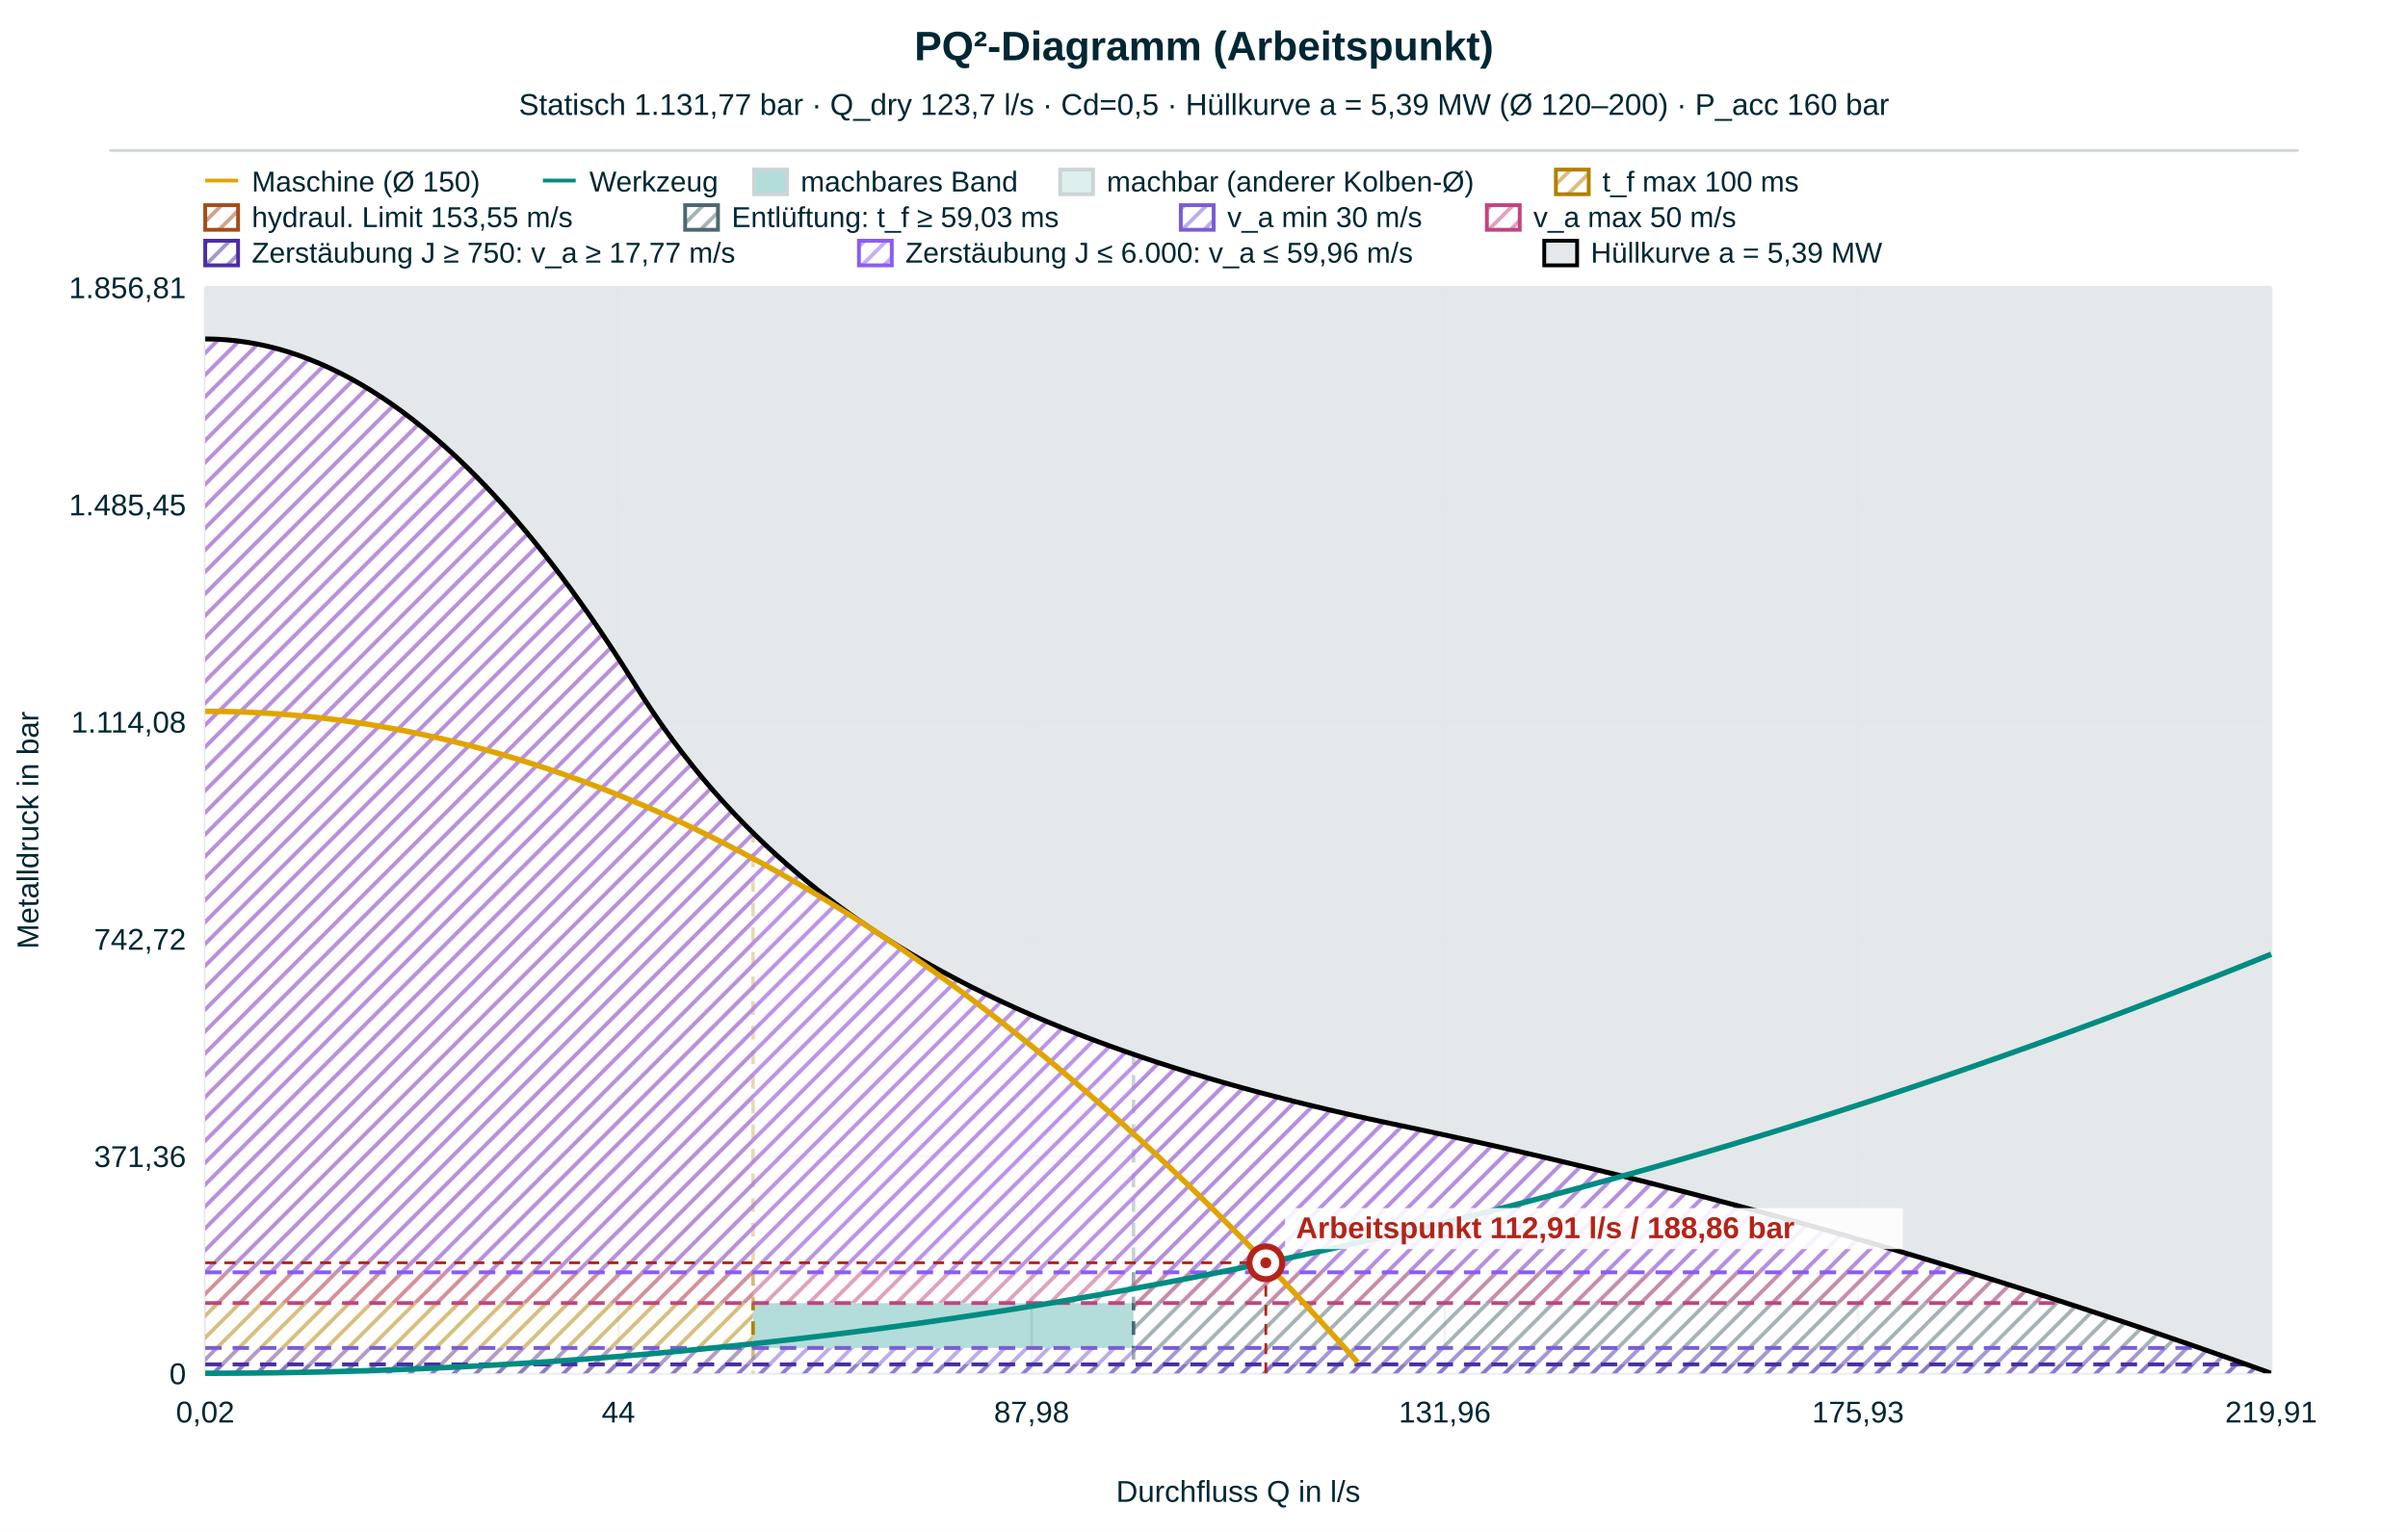
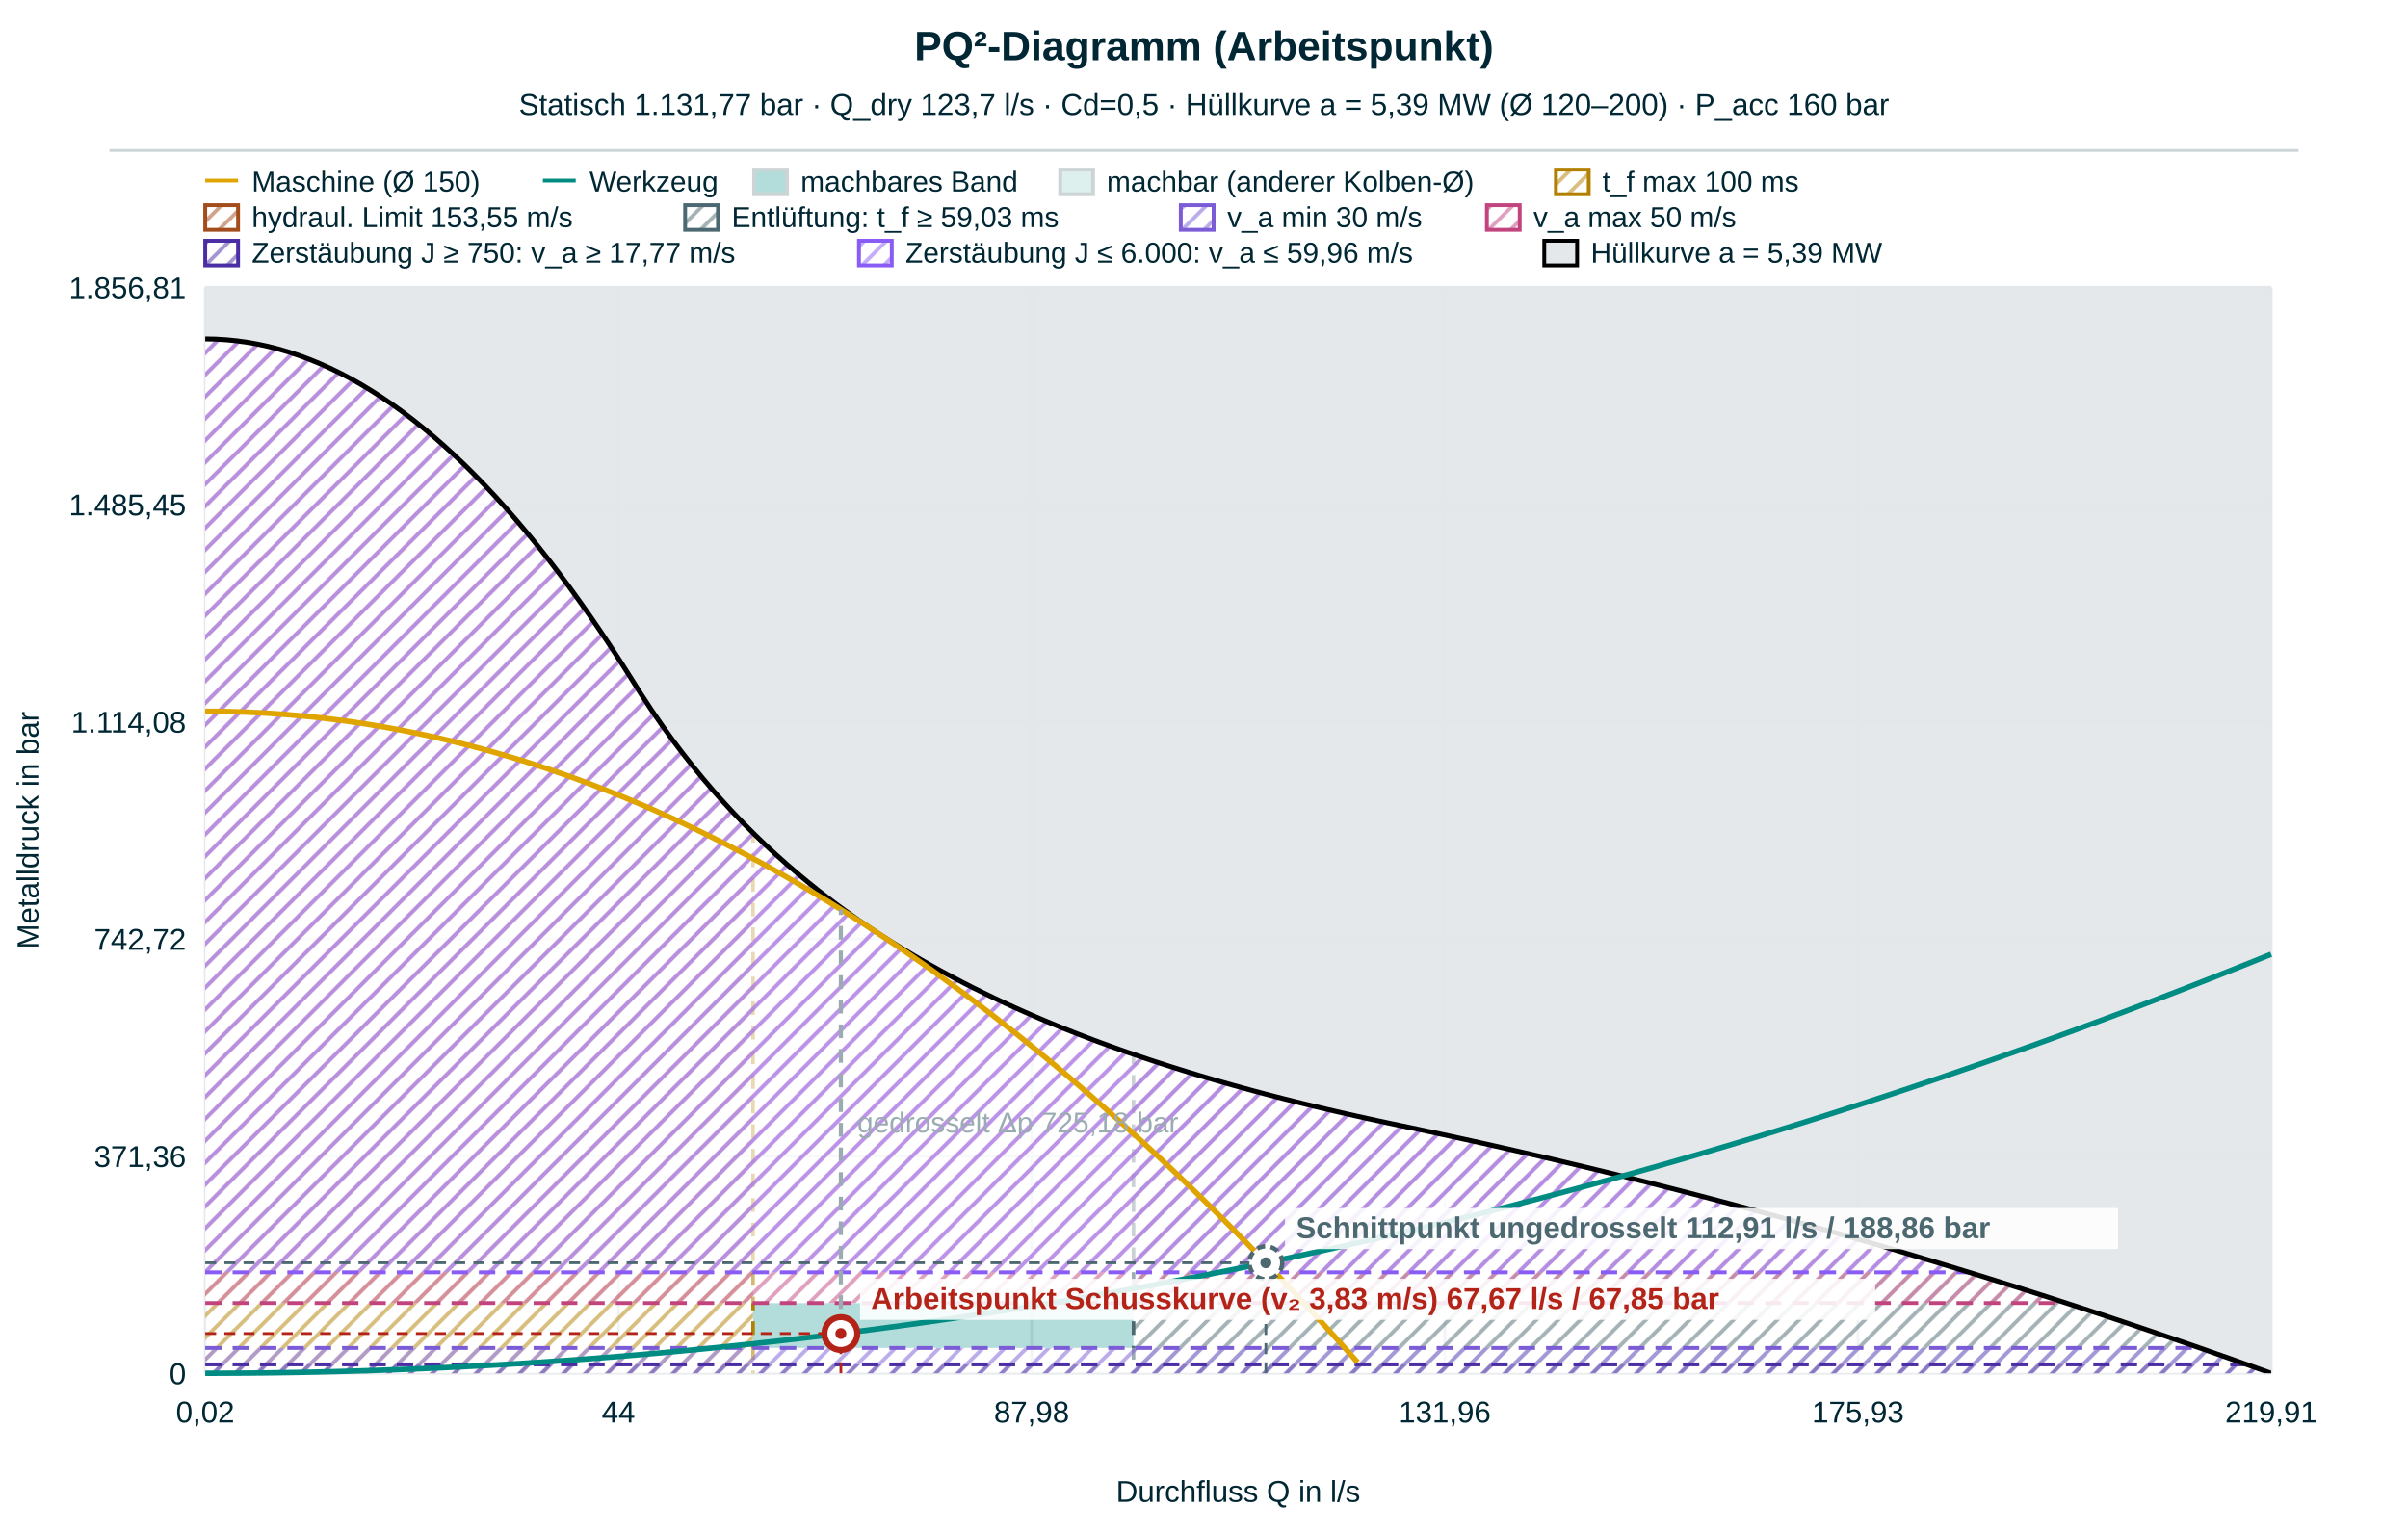
<svg xmlns="http://www.w3.org/2000/svg" viewBox="0 0 880 560" font-family="Arial, Helvetica, sans-serif" role="img">
  <defs>
    <clipPath id="clip0">
      <path d="M75.00 105.00h755.00v397.00h-755.00Z" />
    </clipPath>
    <clipPath id="clip1">
      <path d="M275.21 104.00h555.79v399.00h-555.79Z" />
    </clipPath>
    <clipPath id="clip2">
      <path d="M74.00 104.00h949.94v399.00h-949.94Z" />
    </clipPath>
    <clipPath id="clip3">
      <path d="M74.00 104.00h340.24v399.00h-340.24Z" />
    </clipPath>
    <clipPath id="clip4">
      <path d="M74.00 104.00h757.00v388.76h-757.00Z" />
    </clipPath>
    <clipPath id="clip5">
      <path d="M74.00 476.34h757.00v26.66h-757.00Z" />
    </clipPath>
    <clipPath id="clip6">
      <path d="M74.00 104.00h757.00v394.76h-757.00Z" />
    </clipPath>
    <clipPath id="clip7">
      <path d="M74.00 465.11h757.00v37.89h-757.00Z" />
    </clipPath>
    <clipPath id="clip8">
      <path d="M75.00 123.90L78.79 123.98L82.59 124.21L86.38 124.58L90.18 125.10L93.97 125.76L97.76 126.57L101.56 127.53L105.35 128.64L109.15 129.90L112.94 131.30L116.73 132.85L120.53 134.55L124.32 136.39L128.12 138.38L131.91 140.52L135.70 142.81L139.50 145.24L143.29 147.82L147.09 150.55L150.88 153.43L154.67 156.45L158.47 159.62L162.26 162.94L166.06 166.40L169.85 170.01L173.64 173.77L177.44 177.68L181.23 181.73L185.03 185.93L188.82 190.28L192.61 194.78L196.41 199.42L200.20 204.21L203.99 209.15L207.79 214.23L211.58 219.47L215.38 224.85L219.17 230.37L222.96 236.05L226.76 241.87L230.55 247.84L234.35 253.86L238.14 259.63L241.93 265.14L245.73 270.40L249.52 275.43L253.32 280.25L257.11 284.87L260.90 289.30L264.70 293.55L268.49 297.63L272.29 301.56L276.08 305.34L279.87 308.98L283.67 312.49L287.46 315.87L291.26 319.14L295.05 322.29L298.84 325.34L302.64 328.28L306.43 331.13L310.23 333.88L314.02 336.55L317.81 339.13L321.61 341.64L325.40 344.07L329.20 346.42L332.99 348.71L336.78 350.93L340.58 353.09L344.37 355.19L348.17 357.22L351.96 359.21L355.75 361.14L359.55 363.01L363.34 364.84L367.14 366.62L370.93 368.36L374.72 370.05L378.52 371.70L382.31 373.31L386.11 374.88L389.90 376.41L393.69 377.90L397.49 379.36L401.28 380.79L405.08 382.18L408.87 383.54L412.66 384.87L416.46 386.17L420.25 387.45L424.05 388.69L427.84 389.91L431.63 391.10L435.43 392.27L439.22 393.41L443.02 394.53L446.81 395.63L450.60 396.70L454.40 397.75L458.19 398.79L461.98 399.80L465.78 400.79L469.57 401.76L473.37 402.72L477.16 403.65L480.95 404.57L484.75 405.47L488.54 406.36L492.34 407.23L496.13 408.08L499.92 408.92L503.72 409.74L507.51 410.55L511.31 411.35L515.10 412.14L518.89 412.94L522.69 413.75L526.48 414.57L530.28 415.39L534.07 416.22L537.86 417.05L541.66 417.89L545.45 418.74L549.25 419.60L553.04 420.46L556.83 421.33L560.63 422.21L564.42 423.09L568.22 423.98L572.01 424.88L575.80 425.78L579.60 426.69L583.39 427.61L587.19 428.53L590.98 429.46L594.77 430.40L598.57 431.35L602.36 432.30L606.16 433.26L609.95 434.23L613.74 435.20L617.54 436.18L621.33 437.16L625.13 438.16L628.92 439.16L632.71 440.16L636.51 441.18L640.30 442.20L644.10 443.23L647.89 444.26L651.68 445.30L655.48 446.35L659.27 447.41L663.07 448.47L666.86 449.54L670.65 450.61L674.45 451.69L678.24 452.78L682.04 453.88L685.83 454.98L689.62 456.09L693.42 457.21L697.21 458.34L701.01 459.47L704.80 460.60L708.59 461.75L712.39 462.90L716.18 464.06L719.97 465.22L723.77 466.39L727.56 467.57L731.36 468.76L735.15 469.95L738.94 471.15L742.74 472.36L746.53 473.57L750.33 474.79L754.12 476.02L757.91 477.25L761.71 478.49L765.50 479.74L769.30 480.99L773.09 482.26L776.88 483.52L780.68 484.80L784.47 486.08L788.27 487.37L792.06 488.67L795.85 489.97L799.65 491.28L803.44 492.59L807.24 493.92L811.03 495.25L814.82 496.58L818.62 497.93L822.41 499.28L826.21 500.64L830.00 502.00L830.00 503.00L75.00 503.00Z" />
    </clipPath>
    <clipPath id="clip9">
      <path d="M75.00 260.02L78.79 260.04L82.59 260.10L86.38 260.20L90.18 260.33L93.97 260.51L97.76 260.72L101.56 260.97L105.35 261.26L109.15 261.59L112.94 261.96L116.73 262.36L120.53 262.81L124.32 263.29L128.12 263.81L131.91 264.37L135.70 264.97L139.50 265.61L143.29 266.29L147.09 267.00L150.88 267.76L154.67 268.55L158.47 269.38L162.26 270.25L166.06 271.16L169.85 272.11L173.64 273.09L177.44 274.12L181.23 275.18L185.03 276.28L188.82 277.42L192.61 278.60L196.41 279.82L200.20 281.07L203.99 282.37L207.79 283.70L211.58 285.07L215.38 286.48L219.17 287.93L222.96 289.42L226.76 290.94L230.55 292.51L234.35 294.11L238.14 295.75L241.93 297.43L245.73 299.15L249.52 300.91L253.32 302.71L257.11 304.54L260.90 306.42L264.70 308.33L268.49 310.28L272.29 312.27L276.08 314.30L279.87 316.36L283.67 318.47L287.46 320.61L291.26 322.80L295.05 325.02L298.84 327.28L302.64 329.57L306.43 331.91L310.23 334.29L314.02 336.70L317.81 339.15L321.61 341.65L325.40 344.18L329.20 346.75L332.99 349.35L336.78 352.00L340.58 354.68L344.37 357.41L348.17 360.17L351.96 362.97L355.75 365.81L359.55 368.69L363.34 371.60L367.14 374.56L370.93 377.55L374.72 380.58L378.52 383.65L382.31 386.76L386.11 389.91L389.90 393.10L393.69 396.32L397.49 399.59L401.28 402.89L405.08 406.23L408.87 409.61L412.66 413.03L416.46 416.49L420.25 419.98L424.05 423.51L427.84 427.09L431.63 430.70L435.43 434.35L439.22 438.04L443.02 441.77L446.81 445.53L450.60 449.34L454.40 453.18L458.19 457.06L461.98 460.98L465.78 464.94L469.57 468.94L473.37 472.97L477.16 477.05L480.95 481.16L484.75 485.31L488.54 489.50L492.34 493.73L496.13 498.00L499.92 502.31L503.72 506.65L507.51 511.04L511.31 515.46L515.10 519.92L518.89 524.42L522.69 528.96L526.48 533.53L530.28 538.15L534.07 542.80L537.86 547.50L541.66 552.23L545.45 557.00L549.25 561.81L553.04 566.65L556.83 571.54L560.63 576.46L564.42 581.43L568.22 586.43L572.01 591.47L575.80 596.55L579.60 601.67L583.39 606.82L587.19 612.02L590.98 617.25L594.77 622.52L598.57 627.83L602.36 633.18L606.16 638.57L609.95 643.99L613.74 649.46L617.54 654.96L621.33 660.51L625.13 666.09L628.92 671.71L632.71 677.36L636.51 683.06L640.30 688.80L644.10 694.57L647.89 700.38L651.68 706.23L655.48 712.12L659.27 718.05L663.07 724.02L666.86 730.02L670.65 736.07L674.45 742.15L678.24 748.27L682.04 754.43L685.83 760.63L689.62 766.87L693.42 773.15L697.21 779.46L701.01 785.81L704.80 792.21L708.59 798.64L712.39 805.10L716.18 811.61L719.97 818.16L723.77 824.74L727.56 831.37L731.36 838.03L735.15 844.73L738.94 851.47L742.74 858.25L746.53 865.06L750.33 871.92L754.12 878.81L757.91 885.74L761.71 892.72L765.50 899.73L769.30 906.77L773.09 913.86L776.88 920.99L780.68 928.15L784.47 935.35L788.27 942.59L792.06 949.87L795.85 957.19L799.65 964.55L803.44 971.95L807.24 979.38L811.03 986.85L814.82 994.37L818.62 1001.92L822.41 1009.50L826.21 1017.13L830.00 1024.80L830.00 104.00L75.00 104.00Z" />
    </clipPath>
    <clipPath id="clip10">
      <path d="M75.00 123.90L78.79 123.98L82.59 124.21L86.38 124.58L90.18 125.10L93.97 125.76L97.76 126.57L101.56 127.53L105.35 128.64L109.15 129.90L112.94 131.30L116.73 132.85L120.53 134.55L124.32 136.39L128.12 138.38L131.91 140.52L135.70 142.81L139.50 145.24L143.29 147.82L147.09 150.55L150.88 153.43L154.67 156.45L158.47 159.62L162.26 162.94L166.06 166.40L169.85 170.01L173.64 173.77L177.44 177.68L181.23 181.73L185.03 185.93L188.82 190.28L192.61 194.78L196.41 199.42L200.20 204.21L203.99 209.15L207.79 214.23L211.58 219.47L215.38 224.85L219.17 230.37L222.96 236.05L226.76 241.87L230.55 247.84L234.35 253.86L238.14 259.63L241.93 265.14L245.73 270.40L249.52 275.43L253.32 280.25L257.11 284.87L260.90 289.30L264.70 293.55L268.49 297.63L272.29 301.56L276.08 305.34L279.87 308.98L283.67 312.49L287.46 315.87L291.26 319.14L295.05 322.29L298.84 325.34L302.64 328.28L306.43 331.13L310.23 333.88L314.02 336.55L317.81 339.13L321.61 341.64L325.40 344.07L329.20 346.42L332.99 348.71L336.78 350.93L340.58 353.09L344.37 355.19L348.17 357.22L351.96 359.21L355.75 361.14L359.55 363.01L363.34 364.84L367.14 366.62L370.93 368.36L374.72 370.05L378.52 371.70L382.31 373.31L386.11 374.88L389.90 376.41L393.69 377.90L397.49 379.36L401.28 380.79L405.08 382.18L408.87 383.54L412.66 384.87L416.46 386.17L420.25 387.45L424.05 388.69L427.84 389.91L431.63 391.10L435.43 392.27L439.22 393.41L443.02 394.53L446.81 395.63L450.60 396.70L454.40 397.75L458.19 398.79L461.98 399.80L465.78 400.79L469.57 401.76L473.37 402.72L477.16 403.65L480.95 404.57L484.75 405.47L488.54 406.36L492.34 407.23L496.13 408.08L499.92 408.92L503.72 409.74L507.51 410.55L511.31 411.35L515.10 412.14L518.89 412.94L522.69 413.75L526.48 414.57L530.28 415.39L534.07 416.22L537.86 417.05L541.66 417.89L545.45 418.74L549.25 419.60L553.04 420.46L556.83 421.33L560.63 422.21L564.42 423.09L568.22 423.98L572.01 424.88L575.80 425.78L579.60 426.69L583.39 427.61L587.19 428.53L590.98 429.46L594.77 430.40L598.57 431.35L602.36 432.30L606.16 433.26L609.95 434.23L613.74 435.20L617.54 436.18L621.33 437.16L625.13 438.16L628.92 439.16L632.71 440.16L636.51 441.18L640.30 442.20L644.10 443.23L647.89 444.26L651.68 445.30L655.48 446.35L659.27 447.41L663.07 448.47L666.86 449.54L670.65 450.61L674.45 451.69L678.24 452.78L682.04 453.88L685.83 454.98L689.62 456.09L693.42 457.21L697.21 458.34L701.01 459.47L704.80 460.60L708.59 461.75L712.39 462.90L716.18 464.06L719.97 465.22L723.77 466.39L727.56 467.57L731.36 468.76L735.15 469.95L738.94 471.15L742.74 472.36L746.53 473.57L750.33 474.79L754.12 476.02L757.91 477.25L761.71 478.49L765.50 479.74L769.30 480.99L773.09 482.26L776.88 483.52L780.68 484.80L784.47 486.08L788.27 487.37L792.06 488.67L795.85 489.97L799.65 491.28L803.44 492.59L807.24 493.92L811.03 495.25L814.82 496.58L818.62 497.93L822.41 499.28L826.21 500.64L830.00 502.00L830.00 502.00L75.00 502.00Z" />
    </clipPath>
    <pattern id="pat0" patternUnits="userSpaceOnUse" width="8" height="8">
      <path d="M-2 6L6 -2M2 10L10 2" fill="none" stroke="#b28000" stroke-opacity="0.5" stroke-width="1.4" />
    </pattern>
    <pattern id="pat1" patternUnits="userSpaceOnUse" width="8" height="8">
      <path d="M-2 6L6 -2M2 10L10 2" fill="none" stroke="#4c6870" stroke-opacity="0.5" stroke-width="1.4" />
    </pattern>
    <pattern id="pat2" patternUnits="userSpaceOnUse" width="8" height="8">
      <path d="M-2 6L6 -2M2 10L10 2" fill="none" stroke="#7b5cd6" stroke-opacity="0.5" stroke-width="1.4" />
    </pattern>
    <pattern id="pat3" patternUnits="userSpaceOnUse" width="8" height="8">
      <path d="M-2 6L6 -2M2 10L10 2" fill="none" stroke="#c2447e" stroke-opacity="0.5" stroke-width="1.4" />
    </pattern>
    <pattern id="pat4" patternUnits="userSpaceOnUse" width="8" height="8">
      <path d="M-2 6L6 -2M2 10L10 2" fill="none" stroke="#4b2ea3" stroke-opacity="0.5" stroke-width="1.4" />
    </pattern>
    <pattern id="pat5" patternUnits="userSpaceOnUse" width="8" height="8">
      <path d="M-2 6L6 -2M2 10L10 2" fill="none" stroke="#8a5cf6" stroke-opacity="0.5" stroke-width="1.4" />
    </pattern>
    <clipPath id="clip11">
      <path d="M74.00 104.00h757.00v399.00h-757.00Z" />
    </clipPath>
    <pattern id="pat6" patternUnits="userSpaceOnUse" width="8" height="8">
      <path d="M-2 6L6 -2M2 10L10 2" fill="none" stroke="#a34d1c" stroke-opacity="0.5" stroke-width="1.4" />
    </pattern>
  </defs>
  <rect x="0.00" y="0.00" width="880.00" height="560.00" fill="#ffffff" />
  <text x="440.00" y="22.00" font-family="Arial, Helvetica, sans-serif" font-size="15" font-weight="700" fill="#002733" text-anchor="middle">PQ²-Diagramm (Arbeitspunkt)</text>
  <text x="440.00" y="42.00" font-family="Arial, Helvetica, sans-serif" font-size="11" font-weight="400" fill="#002733" text-anchor="middle">Statisch 1.131,77 bar · Q_dry 123,7 l/s · Cd=0,5 · Hüllkurve a = 5,39 MW (Ø 120–200) · P_acc 160 bar</text>
  <path d="M40.00 55.00L840.00 55.00" fill="none" stroke="#ccd4d6" stroke-width="1" stroke-linejoin="round" />
  <path d="M75.00 105.00L75.00 502.00" fill="none" stroke="#e5e9eb" stroke-width="1" stroke-linejoin="round" />
  <path d="M75.00 105.00L830.00 105.00" fill="none" stroke="#e5e9eb" stroke-width="1" stroke-linejoin="round" />
  <text x="75.00" y="520.00" font-family="Arial, Helvetica, sans-serif" font-size="11" font-weight="400" fill="#002733" text-anchor="middle">0,02</text>
  <text x="68.00" y="109.00" font-family="Arial, Helvetica, sans-serif" font-size="11" font-weight="400" fill="#002733" text-anchor="end">1.856,81</text>
  <path d="M226.00 105.00L226.00 502.00" fill="none" stroke="#e5e9eb" stroke-width="1" stroke-linejoin="round" />
  <path d="M75.00 184.40L830.00 184.40" fill="none" stroke="#e5e9eb" stroke-width="1" stroke-linejoin="round" />
  <text x="226.00" y="520.00" font-family="Arial, Helvetica, sans-serif" font-size="11" font-weight="400" fill="#002733" text-anchor="middle">44</text>
  <text x="68.00" y="188.40" font-family="Arial, Helvetica, sans-serif" font-size="11" font-weight="400" fill="#002733" text-anchor="end">1.485,45</text>
  <path d="M377.00 105.00L377.00 502.00" fill="none" stroke="#e5e9eb" stroke-width="1" stroke-linejoin="round" />
  <path d="M75.00 263.80L830.00 263.80" fill="none" stroke="#e5e9eb" stroke-width="1" stroke-linejoin="round" />
  <text x="377.00" y="520.00" font-family="Arial, Helvetica, sans-serif" font-size="11" font-weight="400" fill="#002733" text-anchor="middle">87,98</text>
  <text x="68.00" y="267.80" font-family="Arial, Helvetica, sans-serif" font-size="11" font-weight="400" fill="#002733" text-anchor="end">1.114,08</text>
  <path d="M528.00 105.00L528.00 502.00" fill="none" stroke="#e5e9eb" stroke-width="1" stroke-linejoin="round" />
  <path d="M75.00 343.20L830.00 343.20" fill="none" stroke="#e5e9eb" stroke-width="1" stroke-linejoin="round" />
  <text x="528.00" y="520.00" font-family="Arial, Helvetica, sans-serif" font-size="11" font-weight="400" fill="#002733" text-anchor="middle">131,96</text>
  <text x="68.00" y="347.20" font-family="Arial, Helvetica, sans-serif" font-size="11" font-weight="400" fill="#002733" text-anchor="end">742,72</text>
  <path d="M679.00 105.00L679.00 502.00" fill="none" stroke="#e5e9eb" stroke-width="1" stroke-linejoin="round" />
  <path d="M75.00 422.60L830.00 422.60" fill="none" stroke="#e5e9eb" stroke-width="1" stroke-linejoin="round" />
  <text x="679.00" y="520.00" font-family="Arial, Helvetica, sans-serif" font-size="11" font-weight="400" fill="#002733" text-anchor="middle">175,93</text>
  <text x="68.00" y="426.60" font-family="Arial, Helvetica, sans-serif" font-size="11" font-weight="400" fill="#002733" text-anchor="end">371,36</text>
  <path d="M830.00 105.00L830.00 502.00" fill="none" stroke="#e5e9eb" stroke-width="1" stroke-linejoin="round" />
  <path d="M75.00 502.00L830.00 502.00" fill="none" stroke="#e5e9eb" stroke-width="1" stroke-linejoin="round" />
  <text x="830.00" y="520.00" font-family="Arial, Helvetica, sans-serif" font-size="11" font-weight="400" fill="#002733" text-anchor="middle">219,91</text>
  <text x="68.00" y="506.00" font-family="Arial, Helvetica, sans-serif" font-size="11" font-weight="400" fill="#002733" text-anchor="end">0</text>
  <text x="452.50" y="549.00" font-family="Arial, Helvetica, sans-serif" font-size="11" font-weight="400" fill="#002733" text-anchor="middle">Durchfluss Q in l/s</text>
  <text x="0.00" y="0.00" font-family="Arial, Helvetica, sans-serif" font-size="11" font-weight="400" fill="#002733" text-anchor="middle" transform="translate(14.00 303.50) rotate(-90.00)">Metalldruck in bar</text>
  <g clip-path="url(#clip0)">
    <g clip-path="url(#clip1)">
      <g clip-path="url(#clip2)">
        <g clip-path="url(#clip3)">
          <g clip-path="url(#clip4)">
            <g clip-path="url(#clip5)">
              <g clip-path="url(#clip6)">
                <g clip-path="url(#clip7)">
                  <g clip-path="url(#clip8)">
                    <rect x="75.00" y="105.00" width="755.00" height="397.00" fill="rgba(0,140,130,.30)" />
                    <g clip-path="url(#clip9)">
                      <rect x="75.00" y="105.00" width="755.00" height="397.00" fill="rgba(255,255,255,.6)" />
                    </g>
                  </g>
                </g>
              </g>
            </g>
          </g>
        </g>
      </g>
    </g>
    <g clip-path="url(#clip10)">
      <path d="M75.00 105.00h200.21v397.00h-200.21Z" fill="rgba(255,255,255,.45)" fill-rule="nonzero" />
      <path d="M75.00 105.00h200.21v397.00h-200.21Z" fill="url(#pat0)" fill-rule="nonzero" />
      <path d="M275.21 105.00L275.21 502.00" fill="none" stroke="#b28000" stroke-width="1.3" stroke-dasharray="5 4" stroke-linejoin="round" />
      <path d="M414.24 105.00h415.76v397.00h-415.76Z" fill="rgba(255,255,255,.45)" fill-rule="nonzero" />
      <path d="M414.24 105.00h415.76v397.00h-415.76Z" fill="url(#pat1)" fill-rule="nonzero" />
      <path d="M414.24 105.00L414.24 502.00" fill="none" stroke="#4c6870" stroke-width="1.3" stroke-dasharray="5 4" stroke-linejoin="round" />
      <path d="M75.00 492.76h755.00v9.24h-755.00Z" fill="rgba(255,255,255,.45)" fill-rule="nonzero" />
      <path d="M75.00 492.76h755.00v9.24h-755.00Z" fill="url(#pat2)" fill-rule="nonzero" />
      <path d="M75.00 492.76L830.00 492.76" fill="none" stroke="#7b5cd6" stroke-width="1.4" stroke-dasharray="6 4" stroke-linejoin="round" />
      <path d="M75.00 105.00h755.00v371.34h-755.00Z" fill="rgba(255,255,255,.45)" fill-rule="nonzero" />
      <path d="M75.00 105.00h755.00v371.34h-755.00Z" fill="url(#pat3)" fill-rule="nonzero" />
      <path d="M75.00 476.34L830.00 476.34" fill="none" stroke="#c2447e" stroke-width="1.4" stroke-dasharray="6 4" stroke-linejoin="round" />
      <path d="M75.00 498.76h755.00v3.24h-755.00Z" fill="rgba(255,255,255,.45)" fill-rule="nonzero" />
      <path d="M75.00 498.76h755.00v3.24h-755.00Z" fill="url(#pat4)" fill-rule="nonzero" />
      <path d="M75.00 498.76L830.00 498.76" fill="none" stroke="#4b2ea3" stroke-width="1.4" stroke-dasharray="6 4" stroke-linejoin="round" />
      <path d="M75.00 105.00h755.00v360.11h-755.00Z" fill="rgba(255,255,255,.45)" fill-rule="nonzero" />
      <path d="M75.00 105.00h755.00v360.11h-755.00Z" fill="url(#pat5)" fill-rule="nonzero" />
      <path d="M75.00 465.11L830.00 465.11" fill="none" stroke="#8a5cf6" stroke-width="1.4" stroke-dasharray="6 4" stroke-linejoin="round" />
    </g>
    <path d="M75.00 123.90L78.79 123.98L82.59 124.21L86.38 124.58L90.18 125.10L93.97 125.76L97.76 126.57L101.56 127.53L105.35 128.64L109.15 129.90L112.94 131.30L116.73 132.85L120.53 134.55L124.32 136.39L128.12 138.38L131.91 140.52L135.70 142.81L139.50 145.24L143.29 147.82L147.09 150.55L150.88 153.43L154.67 156.45L158.47 159.62L162.26 162.94L166.06 166.40L169.85 170.01L173.64 173.77L177.44 177.68L181.23 181.73L185.03 185.93L188.82 190.28L192.61 194.78L196.41 199.42L200.20 204.21L203.99 209.15L207.79 214.23L211.58 219.47L215.38 224.85L219.17 230.37L222.96 236.05L226.76 241.87L230.55 247.84L234.35 253.86L238.14 259.63L241.93 265.14L245.73 270.40L249.52 275.43L253.32 280.25L257.11 284.87L260.90 289.30L264.70 293.55L268.49 297.63L272.29 301.56L276.08 305.34L279.87 308.98L283.67 312.49L287.46 315.87L291.26 319.14L295.05 322.29L298.84 325.34L302.64 328.28L306.43 331.13L310.23 333.88L314.02 336.55L317.81 339.13L321.61 341.64L325.40 344.07L329.20 346.42L332.99 348.71L336.78 350.93L340.58 353.09L344.37 355.19L348.17 357.22L351.96 359.21L355.75 361.14L359.55 363.01L363.34 364.84L367.14 366.62L370.93 368.36L374.72 370.05L378.52 371.70L382.31 373.31L386.11 374.88L389.90 376.41L393.69 377.90L397.49 379.36L401.28 380.79L405.08 382.18L408.87 383.54L412.66 384.87L416.46 386.17L420.25 387.45L424.05 388.69L427.84 389.91L431.63 391.10L435.43 392.27L439.22 393.41L443.02 394.53L446.81 395.63L450.60 396.70L454.40 397.75L458.19 398.79L461.98 399.80L465.78 400.79L469.57 401.76L473.37 402.72L477.16 403.65L480.95 404.57L484.75 405.47L488.54 406.36L492.34 407.23L496.13 408.08L499.92 408.92L503.72 409.74L507.51 410.55L511.31 411.35L515.10 412.14L518.89 412.94L522.69 413.75L526.48 414.57L530.28 415.39L534.07 416.22L537.86 417.05L541.66 417.89L545.45 418.74L549.25 419.60L553.04 420.46L556.83 421.33L560.63 422.21L564.42 423.09L568.22 423.98L572.01 424.88L575.80 425.78L579.60 426.69L583.39 427.61L587.19 428.53L590.98 429.46L594.77 430.40L598.57 431.35L602.36 432.30L606.16 433.26L609.95 434.23L613.74 435.20L617.54 436.18L621.33 437.16L625.13 438.16L628.92 439.16L632.71 440.16L636.51 441.18L640.30 442.20L644.10 443.23L647.89 444.26L651.68 445.30L655.48 446.35L659.27 447.41L663.07 448.47L666.86 449.54L670.65 450.61L674.45 451.69L678.24 452.78L682.04 453.88L685.83 454.98L689.62 456.09L693.42 457.21L697.21 458.34L701.01 459.47L704.80 460.60L708.59 461.75L712.39 462.90L716.18 464.06L719.97 465.22L723.77 466.39L727.56 467.57L731.36 468.76L735.15 469.95L738.94 471.15L742.74 472.36L746.53 473.57L750.33 474.79L754.12 476.02L757.91 477.25L761.71 478.49L765.50 479.74L769.30 480.99L773.09 482.26L776.88 483.52L780.68 484.80L784.47 486.08L788.27 487.37L792.06 488.67L795.85 489.97L799.65 491.28L803.44 492.59L807.24 493.92L811.03 495.25L814.82 496.58L818.62 497.93L822.41 499.28L826.21 500.64L830.00 502.00L830.00 105.00L75.00 105.00Z" fill="rgba(226,231,233,.93)" fill-rule="nonzero" />
    <path d="M75.00 123.90L78.79 123.98L82.59 124.21L86.38 124.58L90.18 125.10L93.97 125.76L97.76 126.57L101.56 127.53L105.35 128.64L109.15 129.90L112.94 131.30L116.73 132.85L120.53 134.55L124.32 136.39L128.12 138.38L131.91 140.52L135.70 142.81L139.50 145.24L143.29 147.82L147.09 150.55L150.88 153.43L154.67 156.45L158.47 159.62L162.26 162.94L166.06 166.40L169.85 170.01L173.64 173.77L177.44 177.68L181.23 181.73L185.03 185.93L188.82 190.28L192.61 194.78L196.41 199.42L200.20 204.21L203.99 209.15L207.79 214.23L211.58 219.47L215.38 224.85L219.17 230.37L222.96 236.05L226.76 241.87L230.55 247.84L234.35 253.86L238.14 259.63L241.93 265.14L245.73 270.40L249.52 275.43L253.32 280.25L257.11 284.87L260.90 289.30L264.70 293.55L268.49 297.63L272.29 301.56L276.08 305.34L279.87 308.98L283.67 312.49L287.46 315.87L291.26 319.14L295.05 322.29L298.84 325.34L302.64 328.28L306.43 331.13L310.23 333.88L314.02 336.55L317.81 339.13L321.61 341.64L325.40 344.07L329.20 346.42L332.99 348.71L336.78 350.93L340.58 353.09L344.37 355.19L348.17 357.22L351.96 359.21L355.75 361.14L359.55 363.01L363.34 364.84L367.14 366.62L370.93 368.36L374.72 370.05L378.52 371.70L382.31 373.31L386.11 374.88L389.90 376.41L393.69 377.90L397.49 379.36L401.28 380.79L405.08 382.18L408.87 383.54L412.66 384.87L416.46 386.17L420.25 387.45L424.05 388.69L427.84 389.91L431.63 391.10L435.43 392.27L439.22 393.41L443.02 394.53L446.81 395.63L450.60 396.70L454.40 397.75L458.19 398.79L461.98 399.80L465.78 400.79L469.57 401.76L473.37 402.72L477.16 403.65L480.95 404.57L484.75 405.47L488.54 406.36L492.34 407.23L496.13 408.08L499.92 408.92L503.72 409.74L507.51 410.55L511.31 411.35L515.10 412.14L518.89 412.94L522.69 413.75L526.48 414.57L530.28 415.39L534.07 416.22L537.86 417.05L541.66 417.89L545.45 418.74L549.25 419.60L553.04 420.46L556.83 421.33L560.63 422.21L564.42 423.09L568.22 423.98L572.01 424.88L575.80 425.78L579.60 426.69L583.39 427.61L587.19 428.53L590.98 429.46L594.77 430.40L598.57 431.35L602.36 432.30L606.16 433.26L609.95 434.23L613.74 435.20L617.54 436.18L621.33 437.16L625.13 438.16L628.92 439.16L632.71 440.16L636.51 441.18L640.30 442.20L644.10 443.23L647.89 444.26L651.68 445.30L655.48 446.35L659.27 447.41L663.07 448.47L666.86 449.54L670.65 450.61L674.45 451.69L678.24 452.78L682.04 453.88L685.83 454.98L689.62 456.09L693.42 457.21L697.21 458.34L701.01 459.47L704.80 460.60L708.59 461.75L712.39 462.90L716.18 464.06L719.97 465.22L723.77 466.39L727.56 467.57L731.36 468.76L735.15 469.95L738.94 471.15L742.74 472.36L746.53 473.57L750.33 474.79L754.12 476.02L757.91 477.25L761.71 478.49L765.50 479.74L769.30 480.99L773.09 482.26L776.88 483.52L780.68 484.80L784.47 486.08L788.27 487.37L792.06 488.67L795.85 489.97L799.65 491.28L803.44 492.59L807.24 493.92L811.03 495.25L814.82 496.58L818.62 497.93L822.41 499.28L826.21 500.64L830.00 502.00" fill="none" stroke="#000000" stroke-width="1.8" stroke-linejoin="round" />
  </g>
  <g clip-path="url(#clip11)">
    <path d="M75.00 260.02L78.79 260.04L82.59 260.10L86.38 260.20L90.18 260.33L93.97 260.51L97.76 260.72L101.56 260.97L105.35 261.26L109.15 261.59L112.94 261.96L116.73 262.36L120.53 262.81L124.32 263.29L128.12 263.81L131.91 264.37L135.70 264.97L139.50 265.61L143.29 266.29L147.09 267.00L150.88 267.76L154.67 268.55L158.47 269.38L162.26 270.25L166.06 271.16L169.85 272.11L173.64 273.09L177.44 274.12L181.23 275.18L185.03 276.28L188.82 277.42L192.61 278.60L196.41 279.82L200.20 281.07L203.99 282.37L207.79 283.70L211.58 285.07L215.38 286.48L219.17 287.93L222.96 289.42L226.76 290.94L230.55 292.51L234.35 294.11L238.14 295.75L241.93 297.43L245.73 299.15L249.52 300.91L253.32 302.71L257.11 304.54L260.90 306.42L264.70 308.33L268.49 310.28L272.29 312.27L276.08 314.30L279.87 316.36L283.67 318.47L287.46 320.61L291.26 322.80L295.05 325.02L298.84 327.28L302.64 329.57L306.43 331.91L310.23 334.29L314.02 336.70L317.81 339.15L321.61 341.65L325.40 344.18L329.20 346.75L332.99 349.35L336.78 352.00L340.58 354.68L344.37 357.41L348.17 360.17L351.96 362.97L355.75 365.81L359.55 368.69L363.34 371.60L367.14 374.56L370.93 377.55L374.72 380.58L378.52 383.65L382.31 386.76L386.11 389.91L389.90 393.10L393.69 396.32L397.49 399.59L401.28 402.89L405.08 406.23L408.87 409.61L412.66 413.03L416.46 416.49L420.25 419.98L424.05 423.51L427.84 427.09L431.63 430.70L435.43 434.35L439.22 438.04L443.02 441.77L446.81 445.53L450.60 449.34L454.40 453.18L458.19 457.06L461.98 460.98L465.78 464.94L469.57 468.94L473.37 472.97L477.16 477.05L480.95 481.16L484.75 485.31L488.54 489.50L492.34 493.73L496.13 498.00" fill="none" stroke="#e0a400" stroke-width="2" stroke-linejoin="round" />
    <path d="M75.00 502.00L78.79 502.00L82.59 501.98L86.38 501.96L90.18 501.94L93.97 501.90L97.76 501.86L101.56 501.81L105.35 501.75L109.15 501.69L112.94 501.61L116.73 501.53L120.53 501.44L124.32 501.34L128.12 501.24L131.91 501.13L135.70 501.01L139.50 500.88L143.29 500.74L147.09 500.60L150.88 500.45L154.67 500.29L158.47 500.12L162.26 499.95L166.06 499.77L169.85 499.58L173.64 499.38L177.44 499.18L181.23 498.96L185.03 498.74L188.82 498.51L192.61 498.28L196.41 498.03L200.20 497.78L203.99 497.52L207.79 497.26L211.58 496.98L215.38 496.70L219.17 496.41L222.96 496.11L226.76 495.81L230.55 495.49L234.35 495.17L238.14 494.84L241.93 494.51L245.73 494.16L249.52 493.81L253.32 493.45L257.11 493.08L260.90 492.71L264.70 492.32L268.49 491.93L272.29 491.53L276.08 491.13L279.87 490.71L283.67 490.29L287.46 489.86L291.26 489.43L295.05 488.98L298.84 488.53L302.64 488.07L306.43 487.60L310.23 487.12L314.02 486.64L317.81 486.15L321.61 485.65L325.40 485.14L329.20 484.63L332.99 484.11L336.78 483.58L340.58 483.04L344.37 482.49L348.17 481.94L351.96 481.38L355.75 480.81L359.55 480.23L363.34 479.65L367.14 479.06L370.93 478.46L374.72 477.85L378.52 477.24L382.31 476.61L386.11 475.98L389.90 475.34L393.69 474.70L397.49 474.04L401.28 473.38L405.08 472.71L408.87 472.04L412.66 471.35L416.46 470.66L420.25 469.96L424.05 469.25L427.84 468.54L431.63 467.81L435.43 467.08L439.22 466.34L443.02 465.60L446.81 464.84L450.60 464.08L454.40 463.31L458.19 462.53L461.98 461.75L465.78 460.95L469.57 460.15L473.37 459.35L477.16 458.53L480.95 457.71L484.75 456.87L488.54 456.03L492.34 455.19L496.13 454.33L499.92 453.47L503.72 452.60L507.51 451.72L511.31 450.84L515.10 449.94L518.89 449.04L522.69 448.13L526.48 447.21L530.28 446.29L534.07 445.36L537.86 444.42L541.66 443.47L545.45 442.52L549.25 441.55L553.04 440.58L556.83 439.60L560.63 438.62L564.42 437.62L568.22 436.62L572.01 435.61L575.80 434.59L579.60 433.57L583.39 432.54L587.19 431.50L590.98 430.45L594.77 429.39L598.57 428.33L602.36 427.26L606.16 426.18L609.95 425.09L613.74 424.00L617.54 422.89L621.33 421.78L625.13 420.66L628.92 419.54L632.71 418.41L636.51 417.26L640.30 416.12L644.10 414.96L647.89 413.80L651.68 412.62L655.48 411.44L659.27 410.26L663.07 409.06L666.86 407.86L670.65 406.65L674.45 405.43L678.24 404.20L682.04 402.97L685.83 401.73L689.62 400.48L693.42 399.22L697.21 397.96L701.01 396.68L704.80 395.40L708.59 394.12L712.39 392.82L716.18 391.52L719.97 390.21L723.77 388.89L727.56 387.56L731.36 386.23L735.15 384.88L738.94 383.53L742.74 382.18L746.53 380.81L750.33 379.44L754.12 378.06L757.91 376.67L761.71 375.27L765.50 373.87L769.30 372.46L773.09 371.04L776.88 369.61L780.68 368.17L784.47 366.73L788.27 365.28L792.06 363.82L795.85 362.36L799.65 360.88L803.44 359.40L807.24 357.91L811.03 356.42L814.82 354.91L818.62 353.40L822.41 351.88L826.21 350.35L830.00 348.82" fill="none" stroke="#008c82" stroke-width="2" stroke-linejoin="round" />
  </g>
  <path d="M75.00 66.00L87.00 66.00" fill="none" stroke="#e0a400" stroke-width="1.4" stroke-linejoin="round" />
  <text x="92.00" y="70.00" font-family="Arial, Helvetica, sans-serif" font-size="10.5" font-weight="400" fill="#002733" text-anchor="start">Maschine (Ø 150)</text>
  <path d="M198.40 66.00L210.40 66.00" fill="none" stroke="#008c82" stroke-width="1.4" stroke-linejoin="round" />
  <text x="215.40" y="70.00" font-family="Arial, Helvetica, sans-serif" font-size="10.5" font-weight="400" fill="#002733" text-anchor="start">Werkzeug</text>
  <rect x="275.60" y="62.00" width="12.00" height="9.00" fill="rgba(0,140,130,.30)" />
  <rect x="275.60" y="62.00" width="12.00" height="9.00" fill="none" stroke="#ccd4d6" stroke-width="1.4" />
  <text x="292.60" y="70.00" font-family="Arial, Helvetica, sans-serif" font-size="10.5" font-weight="400" fill="#002733" text-anchor="start">machbares Band</text>
  <rect x="387.45" y="62.00" width="12.00" height="9.00" fill="rgba(0,140,130,.13)" />
  <rect x="387.45" y="62.00" width="12.00" height="9.00" fill="none" stroke="#ccd4d6" stroke-width="1.4" />
  <text x="404.45" y="70.00" font-family="Arial, Helvetica, sans-serif" font-size="10.5" font-weight="400" fill="#002733" text-anchor="start">machbar (anderer Kolben-Ø)</text>
  <rect x="568.60" y="62.00" width="12.00" height="9.00" fill="rgba(255,255,255,.45)" />
  <rect x="568.60" y="62.00" width="12.00" height="9.00" fill="url(#pat0)" />
  <rect x="568.60" y="62.00" width="12.00" height="9.00" fill="none" stroke="#b28000" stroke-width="1.4" />
  <text x="585.60" y="70.00" font-family="Arial, Helvetica, sans-serif" font-size="10.5" font-weight="400" fill="#002733" text-anchor="start">t_f max 100 ms</text>
  <rect x="75.00" y="75.00" width="12.00" height="9.00" fill="rgba(255,255,255,.45)" />
  <rect x="75.00" y="75.00" width="12.00" height="9.00" fill="url(#pat6)" />
  <rect x="75.00" y="75.00" width="12.00" height="9.00" fill="none" stroke="#a34d1c" stroke-width="1.4" />
  <text x="92.00" y="83.00" font-family="Arial, Helvetica, sans-serif" font-size="10.5" font-weight="400" fill="#002733" text-anchor="start">hydraul. Limit 153,55 m/s</text>
  <rect x="250.38" y="75.00" width="12.00" height="9.00" fill="rgba(255,255,255,.45)" />
  <rect x="250.38" y="75.00" width="12.00" height="9.00" fill="url(#pat1)" />
  <rect x="250.38" y="75.00" width="12.00" height="9.00" fill="none" stroke="#4c6870" stroke-width="1.4" />
  <text x="267.38" y="83.00" font-family="Arial, Helvetica, sans-serif" font-size="10.5" font-weight="400" fill="#002733" text-anchor="start">Entlüftung: t_f ≥ 59,03 ms</text>
  <rect x="431.52" y="75.00" width="12.00" height="9.00" fill="rgba(255,255,255,.45)" />
  <rect x="431.52" y="75.00" width="12.00" height="9.00" fill="url(#pat2)" />
  <rect x="431.52" y="75.00" width="12.00" height="9.00" fill="none" stroke="#7b5cd6" stroke-width="1.4" />
  <text x="448.52" y="83.00" font-family="Arial, Helvetica, sans-serif" font-size="10.5" font-weight="400" fill="#002733" text-anchor="start">v_a min 30 m/s</text>
  <rect x="543.38" y="75.00" width="12.00" height="9.00" fill="rgba(255,255,255,.45)" />
  <rect x="543.38" y="75.00" width="12.00" height="9.00" fill="url(#pat3)" />
  <rect x="543.38" y="75.00" width="12.00" height="9.00" fill="none" stroke="#c2447e" stroke-width="1.4" />
  <text x="560.38" y="83.00" font-family="Arial, Helvetica, sans-serif" font-size="10.5" font-weight="400" fill="#002733" text-anchor="start">v_a max 50 m/s</text>
  <rect x="75.00" y="88.00" width="12.00" height="9.00" fill="rgba(255,255,255,.45)" />
  <rect x="75.00" y="88.00" width="12.00" height="9.00" fill="url(#pat4)" />
  <rect x="75.00" y="88.00" width="12.00" height="9.00" fill="none" stroke="#4b2ea3" stroke-width="1.4" />
  <text x="92.00" y="96.00" font-family="Arial, Helvetica, sans-serif" font-size="10.5" font-weight="400" fill="#002733" text-anchor="start">Zerstäubung J ≥ 750: v_a ≥ 17,77 m/s</text>
  <rect x="313.90" y="88.00" width="12.00" height="9.00" fill="rgba(255,255,255,.45)" />
  <rect x="313.90" y="88.00" width="12.00" height="9.00" fill="url(#pat5)" />
  <rect x="313.90" y="88.00" width="12.00" height="9.00" fill="none" stroke="#8a5cf6" stroke-width="1.4" />
  <text x="330.90" y="96.00" font-family="Arial, Helvetica, sans-serif" font-size="10.5" font-weight="400" fill="#002733" text-anchor="start">Zerstäubung J ≤ 6.000: v_a ≤ 59,96 m/s</text>
  <rect x="564.35" y="88.00" width="12.00" height="9.00" fill="rgba(226,231,233,.93)" />
  <rect x="564.35" y="88.00" width="12.00" height="9.00" fill="none" stroke="#000000" stroke-width="1.4" />
  <text x="581.35" y="96.00" font-family="Arial, Helvetica, sans-serif" font-size="10.5" font-weight="400" fill="#002733" text-anchor="start">Hüllkurve a = 5,39 MW</text>
-   <path d="M75.00 461.62L462.60 461.62M462.60 502.00L462.60 461.62" fill="none" stroke="#b42318" stroke-width="1" stroke-dasharray="4 3" stroke-linejoin="round" />
+   <path d="M307.29 487.49L307.29 332.44" fill="none" stroke="#9aacb2" stroke-width="1.5" stroke-dasharray="5 4" stroke-linejoin="round" />
+   <text x="313.29" y="413.97" font-family="Arial, Helvetica, sans-serif" font-size="10.5" font-weight="400" fill="#9aacb2" text-anchor="start">gedrosselt Δp 725,18 bar</text>
+   <path d="M75.00 461.62L462.60 461.62M462.60 502.00L462.60 461.62" fill="none" stroke="#4c6870" stroke-width="1" stroke-dasharray="4 3" stroke-linejoin="round" />
  <circle cx="462.60" cy="461.62" r="6" fill="#ffffff" />
-   <circle cx="462.60" cy="461.62" r="6" fill="none" stroke="#b42318" stroke-width="2.2" />
-   <circle cx="462.60" cy="461.62" r="2" fill="#b42318" />
-   <rect x="469.60" y="441.62" width="225.80" height="15.00" fill="rgba(255,255,255,.88)" />
-   <text x="473.60" y="452.62" font-family="Arial, Helvetica, sans-serif" font-size="11" font-weight="700" fill="#b42318" text-anchor="start">Arbeitspunkt 112,91 l/s / 188,86 bar</text>
+   <circle cx="462.60" cy="461.62" r="6" fill="none" stroke="#4c6870" stroke-width="1.6" stroke-dasharray="3 2" />
+   <circle cx="462.60" cy="461.62" r="2" fill="#4c6870" />
+   <rect x="469.60" y="441.62" width="304.45" height="15.00" fill="rgba(255,255,255,.88)" />
+   <text x="473.60" y="452.62" font-family="Arial, Helvetica, sans-serif" font-size="11" font-weight="700" fill="#4c6870" text-anchor="start">Schnittpunkt ungedrosselt 112,91 l/s / 188,86 bar</text>
+   <path d="M75.00 487.49L307.29 487.49M307.29 502.00L307.29 487.49" fill="none" stroke="#b42318" stroke-width="1" stroke-dasharray="4 3" stroke-linejoin="round" />
+   <circle cx="307.29" cy="487.49" r="6" fill="#ffffff" />
+   <circle cx="307.29" cy="487.49" r="6" fill="none" stroke="#b42318" stroke-width="2.2" />
+   <circle cx="307.29" cy="487.49" r="2" fill="#b42318" />
+   <rect x="314.29" y="467.49" width="371.00" height="15.00" fill="rgba(255,255,255,.88)" />
+   <text x="318.29" y="478.49" font-family="Arial, Helvetica, sans-serif" font-size="11" font-weight="700" fill="#b42318" text-anchor="start">Arbeitspunkt Schusskurve (v₂ 3,83 m/s) 67,67 l/s / 67,85 bar</text>
</svg>
